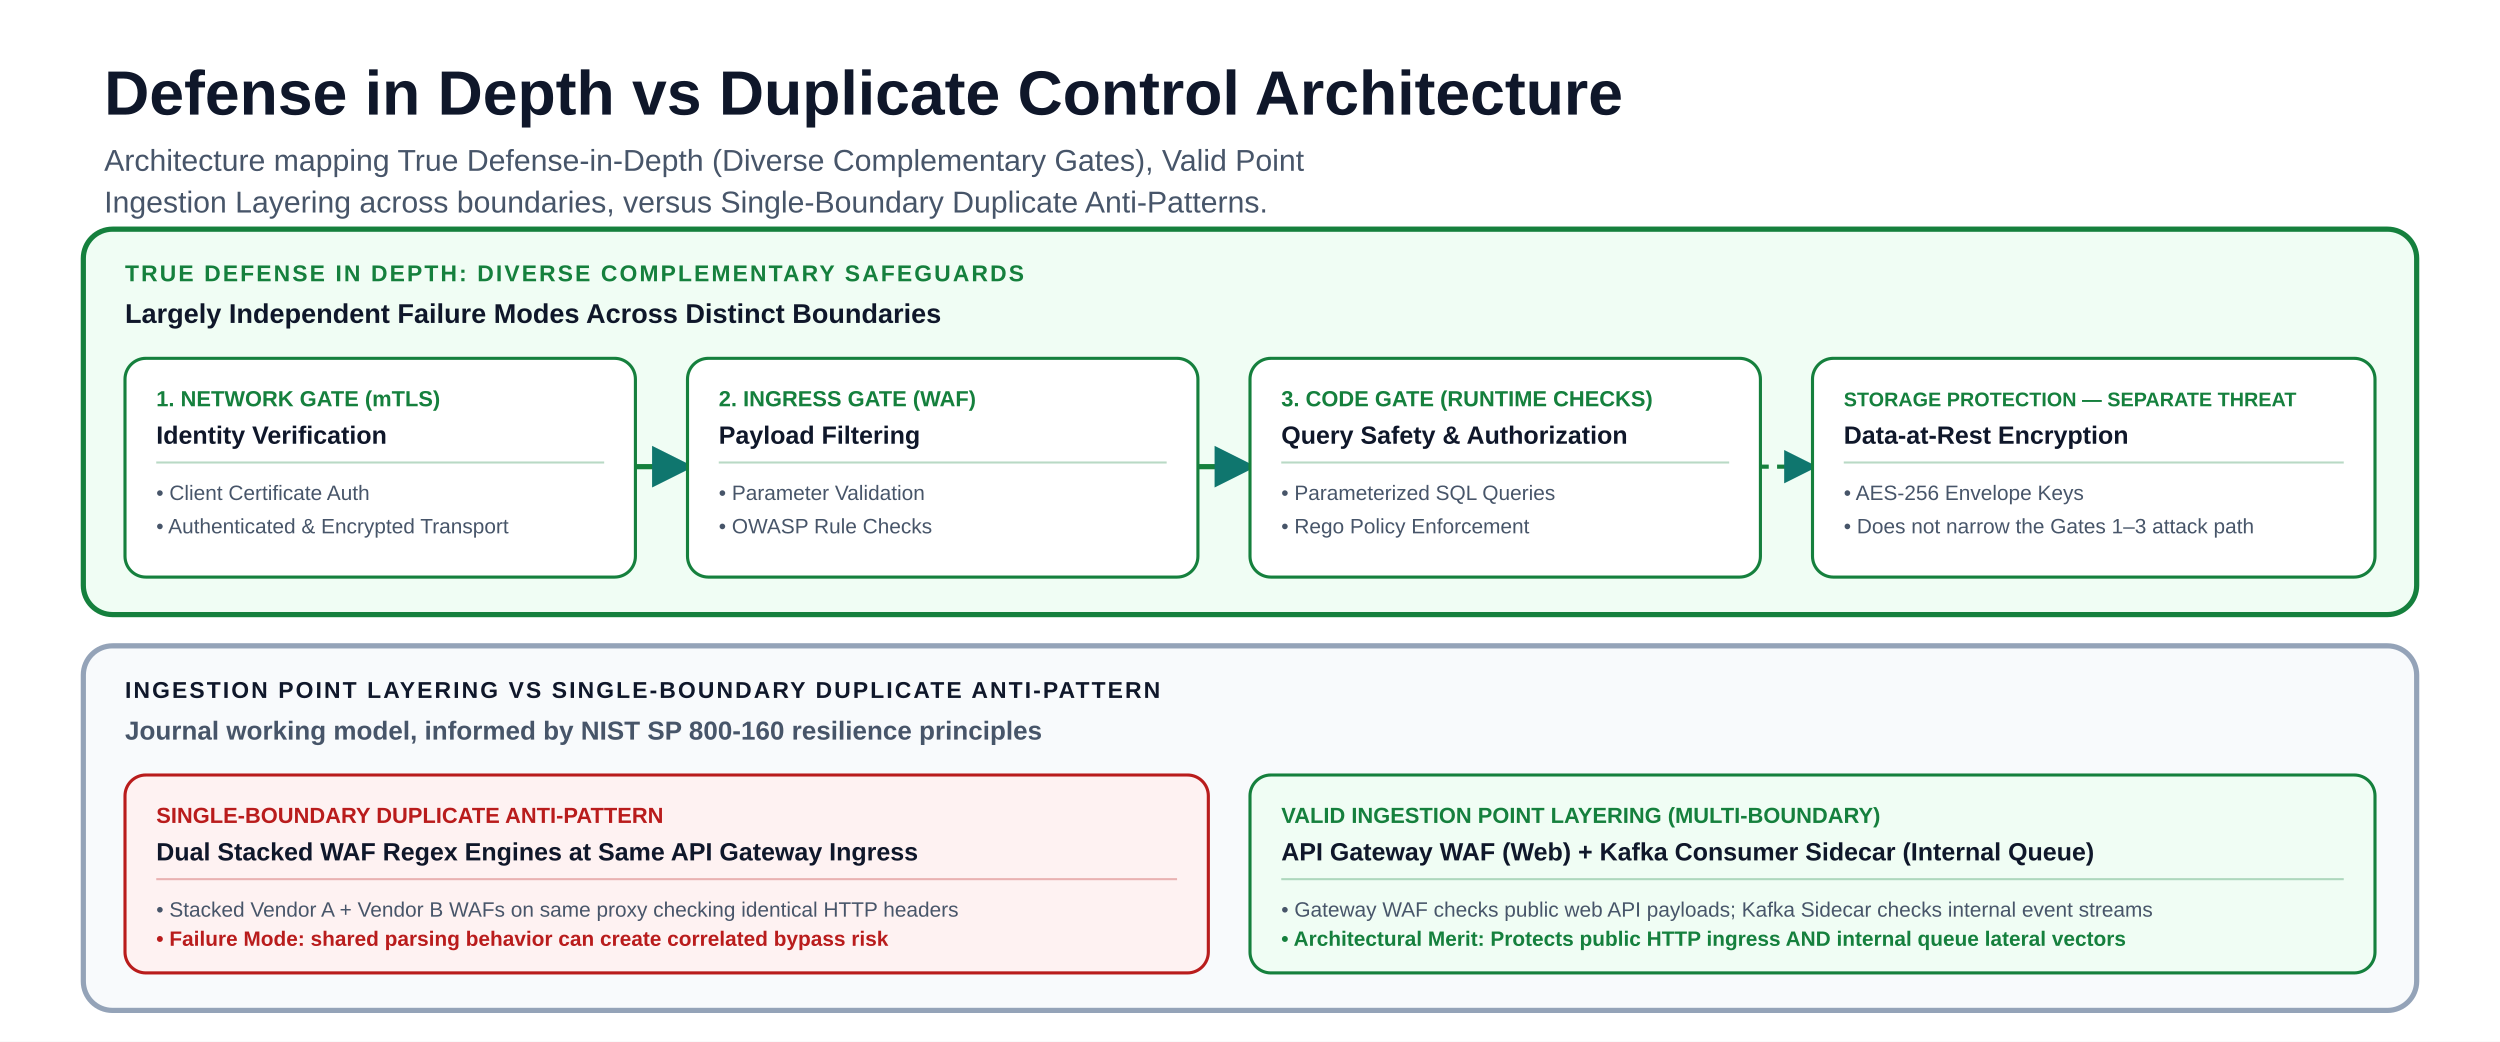
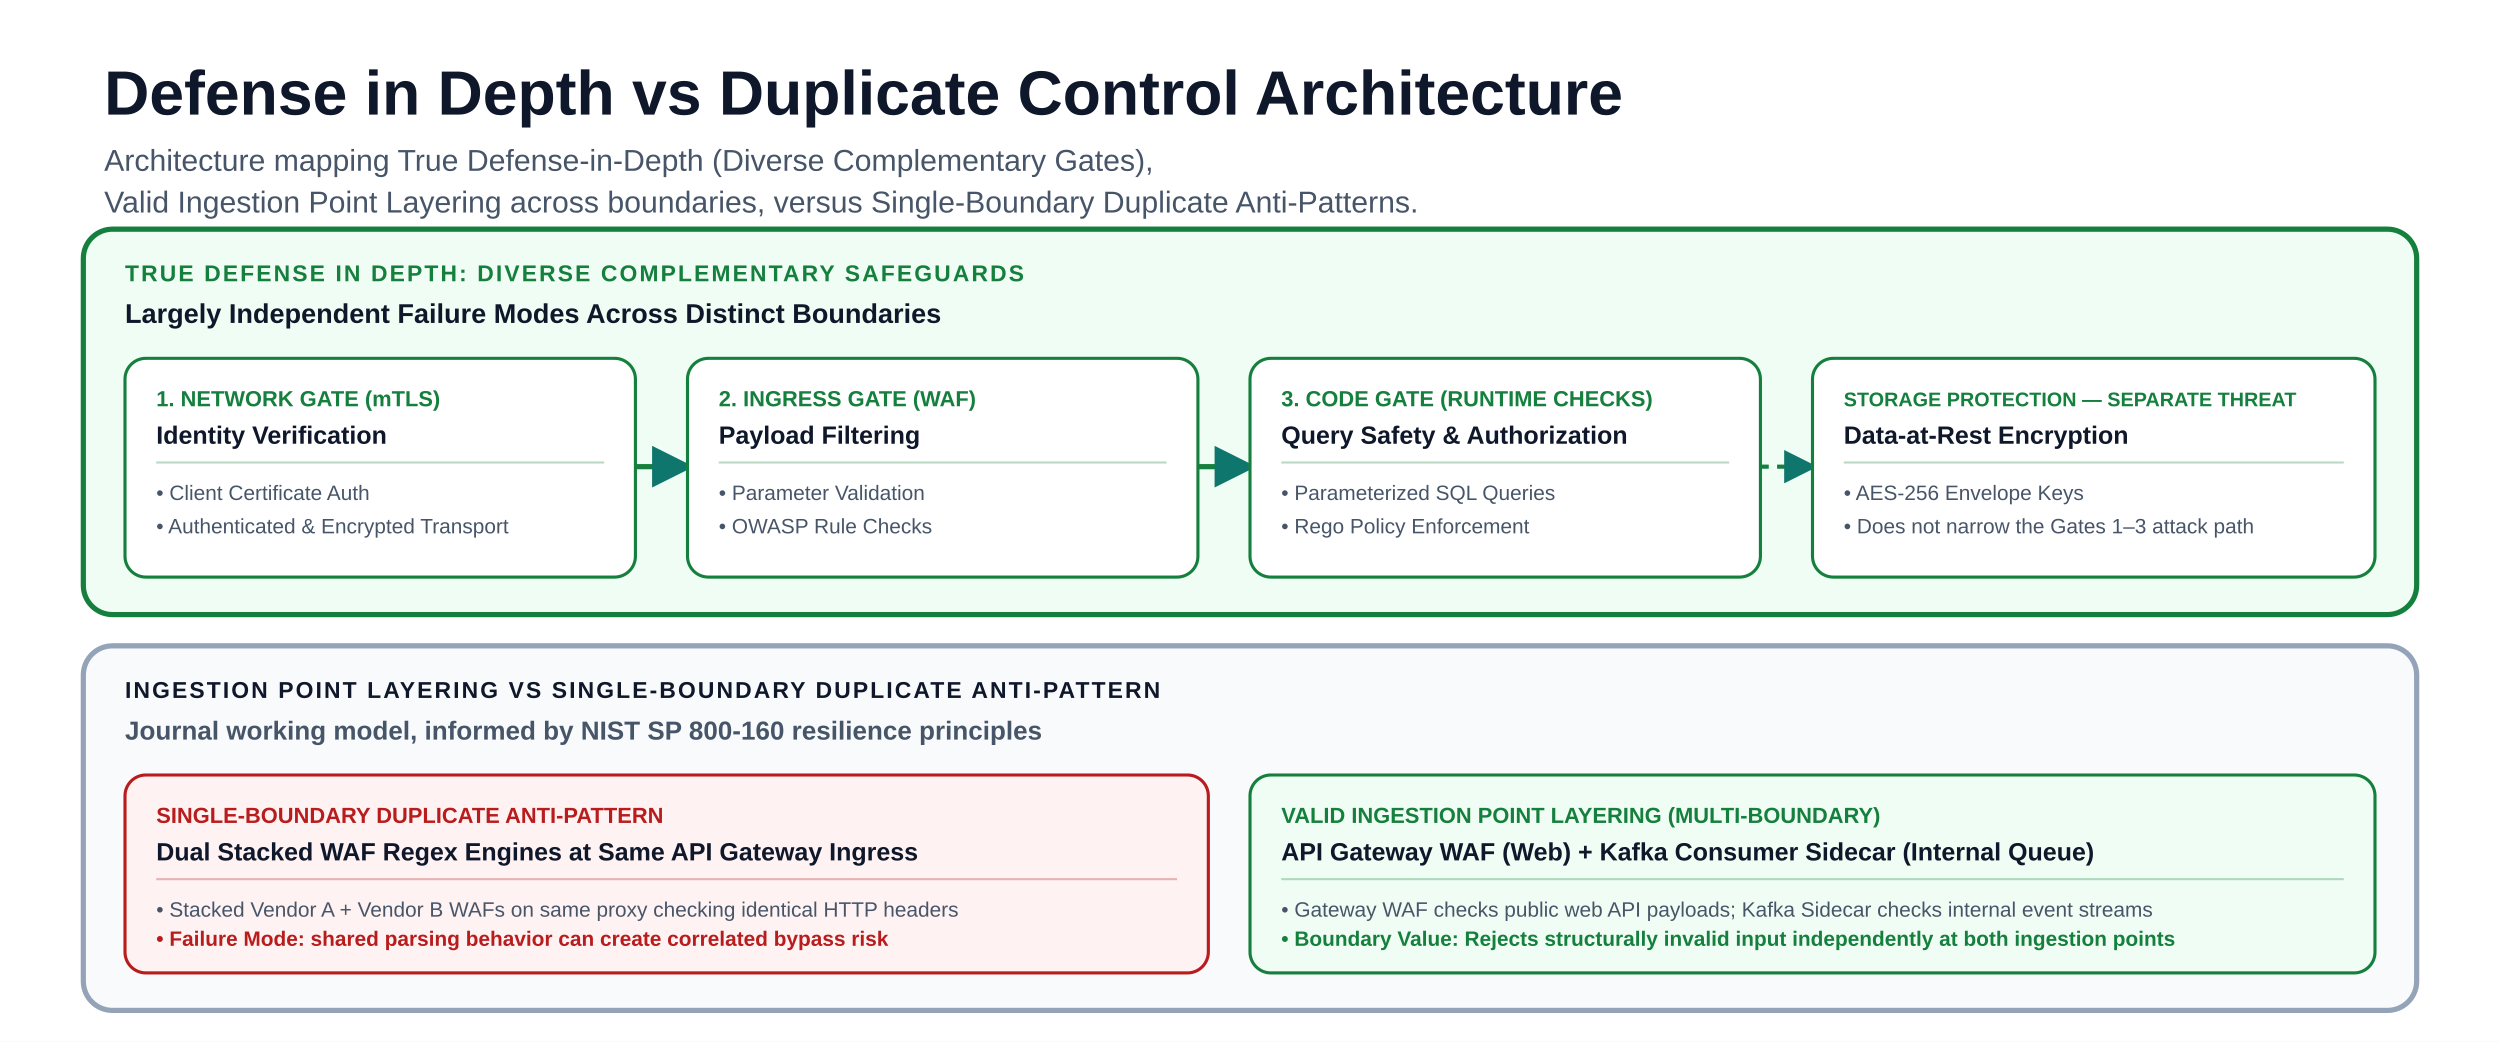
<svg xmlns="http://www.w3.org/2000/svg" viewBox="0 0 1200 500" font-family="-apple-system, BlinkMacSystemFont, 'Segoe UI', Arial, sans-serif" role="img" aria-labelledby="title description">
  <rect width="1200" height="500" fill="#ffffff" />
  <defs>
    <marker id="arrow" viewBox="0 0 10 10" refX="8.5" refY="5" markerWidth="8" markerHeight="8" orient="auto">
      <path d="M0 0 L10 5 L0 10Z" fill="#94a3b8" />
    </marker>
    <marker id="arrow-reverse" viewBox="0 0 10 10" refX="1.5" refY="5" markerWidth="8" markerHeight="8" orient="auto">
      <path d="M10 0 L0 5 L10 10Z" fill="#94a3b8" />
    </marker>
    <marker id="arrow-blue" viewBox="0 0 10 10" refX="8.5" refY="5" markerWidth="8" markerHeight="8" orient="auto">
      <path d="M0 0 L10 5 L0 10Z" fill="#2563eb" />
    </marker>
    <marker id="arrow-teal" viewBox="0 0 10 10" refX="8.5" refY="5" markerWidth="8" markerHeight="8" orient="auto">
      <path d="M0 0 L10 5 L0 10Z" fill="#0f766e" />
    </marker>
    <marker id="arrow-amber" viewBox="0 0 10 10" refX="8.5" refY="5" markerWidth="8" markerHeight="8" orient="auto">
      <path d="M0 0 L10 5 L0 10Z" fill="#b45309" />
    </marker>
    <marker id="arrow-violet" viewBox="0 0 10 10" refX="8.5" refY="5" markerWidth="8" markerHeight="8" orient="auto">
      <path d="M0 0 L10 5 L0 10Z" fill="#7c3aed" />
    </marker>
    <marker id="arrow-red" viewBox="0 0 10 10" refX="8.5" refY="5" markerWidth="8" markerHeight="8" orient="auto">
      <path d="M0 0 L10 5 L0 10Z" fill="#b91c1c" />
    </marker>
  </defs>
  <text x="50" y="55" font-size="30" font-weight="850" fill="#0f172a">Defense in Depth vs Duplicate Control Architecture</text>
-   <text x="50" y="82" font-size="14.5" fill="#475569">Architecture mapping True Defense-in-Depth (Diverse Complementary Gates), Valid Point</text>
-   <text x="50" y="102" font-size="14.5" fill="#475569">Ingestion Layering across boundaries, versus Single-Boundary Duplicate Anti-Patterns.</text>
+   <text x="50" y="82" font-size="14.5" fill="#475569">Architecture mapping True Defense-in-Depth (Diverse Complementary Gates),</text>
+   <text x="50" y="102" font-size="14.5" fill="#475569">Valid Ingestion Point Layering across boundaries, versus Single-Boundary Duplicate Anti-Patterns.</text>
  <rect x="40" y="110" width="1120" height="185" rx="14" fill="#f0fdf4" stroke="#15803d" stroke-width="2.5" />
  <text x="60" y="135" font-size="11" font-weight="900" letter-spacing="1" fill="#15803d">TRUE DEFENSE IN DEPTH: DIVERSE COMPLEMENTARY SAFEGUARDS</text>
  <text x="60" y="155" font-size="13" font-weight="800" fill="#0f172a">Largely Independent Failure Modes Across Distinct Boundaries</text>
  <rect x="60" y="172" width="245" height="105" rx="10" fill="#ffffff" stroke="#15803d" stroke-width="1.5" />
  <text x="75" y="195" font-size="10.5" font-weight="900" fill="#15803d">1. NETWORK GATE (mTLS)</text>
  <text x="75" y="213" font-size="12" font-weight="800" fill="#0f172a">Identity Verification</text>
  <line x1="75" y1="222" x2="290" y2="222" stroke="#15803d" stroke-opacity="0.3" stroke-width="1" />
  <text x="75" y="240" font-size="10" font-weight="500" fill="#475569">• Client Certificate Auth</text>
  <text x="75" y="256" font-size="10" font-weight="500" fill="#475569">• Authenticated &amp; Encrypted Transport</text>
  <path d="M 305 224 L 330 224" fill="none" stroke="#15803d" stroke-width="2.5" marker-end="url(#arrow-teal)" />
  <rect x="330" y="172" width="245" height="105" rx="10" fill="#ffffff" stroke="#15803d" stroke-width="1.5" />
  <text x="345" y="195" font-size="10.5" font-weight="900" fill="#15803d">2. INGRESS GATE (WAF)</text>
  <text x="345" y="213" font-size="12" font-weight="800" fill="#0f172a">Payload Filtering</text>
  <line x1="345" y1="222" x2="560" y2="222" stroke="#15803d" stroke-opacity="0.3" stroke-width="1" />
  <text x="345" y="240" font-size="10" font-weight="500" fill="#475569">• Parameter Validation</text>
  <text x="345" y="256" font-size="10" font-weight="500" fill="#475569">• OWASP Rule Checks</text>
  <path d="M 575 224 L 600 224" fill="none" stroke="#15803d" stroke-width="2.5" marker-end="url(#arrow-teal)" />
  <rect x="600" y="172" width="245" height="105" rx="10" fill="#ffffff" stroke="#15803d" stroke-width="1.5" />
  <text x="615" y="195" font-size="10.5" font-weight="900" fill="#15803d">3. CODE GATE (RUNTIME CHECKS)</text>
  <text x="615" y="213" font-size="12" font-weight="800" fill="#0f172a">Query Safety &amp; Authorization</text>
  <line x1="615" y1="222" x2="830" y2="222" stroke="#15803d" stroke-opacity="0.3" stroke-width="1" />
  <text x="615" y="240" font-size="10" font-weight="500" fill="#475569">• Parameterized SQL Queries</text>
  <text x="615" y="256" font-size="10" font-weight="500" fill="#475569">• Rego Policy Enforcement</text>
  <path d="M 845 224 L 870 224" fill="none" stroke="#15803d" stroke-width="2" stroke-dasharray="4,4" marker-end="url(#arrow-teal)" />
  <rect x="870" y="172" width="270" height="105" rx="10" fill="#ffffff" stroke="#15803d" stroke-width="1.5" />
  <text x="885" y="195" font-size="9.5" font-weight="900" fill="#15803d">STORAGE PROTECTION — SEPARATE THREAT</text>
  <text x="885" y="213" font-size="12" font-weight="800" fill="#0f172a">Data-at-Rest Encryption</text>
  <line x1="885" y1="222" x2="1125" y2="222" stroke="#15803d" stroke-opacity="0.3" stroke-width="1" />
  <text x="885" y="240" font-size="10" font-weight="500" fill="#475569">• AES-256 Envelope Keys</text>
  <text x="885" y="256" font-size="10" font-weight="500" fill="#475569">• Does not narrow the Gates 1–3 attack path</text>
  <rect x="40" y="310" width="1120" height="175" rx="14" fill="#f8fafc" stroke="#94a3b8" stroke-width="2.5" />
  <text x="60" y="335" font-size="11" font-weight="900" letter-spacing="1" fill="#0f172a">INGESTION POINT LAYERING VS SINGLE-BOUNDARY DUPLICATE ANTI-PATTERN</text>
  <text x="60" y="355" font-size="12.5" font-weight="600" fill="#475569">Journal working model, informed by NIST SP 800-160 resilience principles</text>
  <rect x="60" y="372" width="520" height="95" rx="10" fill="#fef2f2" stroke="#b91c1c" stroke-width="1.5" />
  <text x="75" y="395" font-size="10.5" font-weight="900" fill="#b91c1c">SINGLE-BOUNDARY DUPLICATE ANTI-PATTERN</text>
  <text x="75" y="413" font-size="12" font-weight="800" fill="#0f172a">Dual Stacked WAF Regex Engines at Same API Gateway Ingress</text>
  <line x1="75" y1="422" x2="565" y2="422" stroke="#b91c1c" stroke-opacity="0.3" stroke-width="1" />
  <text x="75" y="440" font-size="10" font-weight="500" fill="#475569">• Stacked Vendor A + Vendor B WAFs on same proxy checking identical HTTP headers</text>
  <text x="75" y="454" font-size="10" font-weight="600" fill="#b91c1c">• Failure Mode: shared parsing behavior can create correlated bypass risk</text>
  <rect x="600" y="372" width="540" height="95" rx="10" fill="#f0fdf4" stroke="#15803d" stroke-width="1.5" />
  <text x="615" y="395" font-size="10.5" font-weight="900" fill="#15803d">VALID INGESTION POINT LAYERING (MULTI-BOUNDARY)</text>
  <text x="615" y="413" font-size="12" font-weight="800" fill="#0f172a">API Gateway WAF (Web) + Kafka Consumer Sidecar (Internal Queue)</text>
  <line x1="615" y1="422" x2="1125" y2="422" stroke="#15803d" stroke-opacity="0.3" stroke-width="1" />
  <text x="615" y="440" font-size="10" font-weight="500" fill="#475569">• Gateway WAF checks public web API payloads; Kafka Sidecar checks internal event streams</text>
-   <text x="615" y="454" font-size="10" font-weight="600" fill="#15803d">• Architectural Merit: Protects public HTTP ingress AND internal queue lateral vectors</text>
+   <text x="615" y="454" font-size="10" font-weight="600" fill="#15803d">• Boundary Value: Rejects structurally invalid input independently at both ingestion points</text>
</svg>
